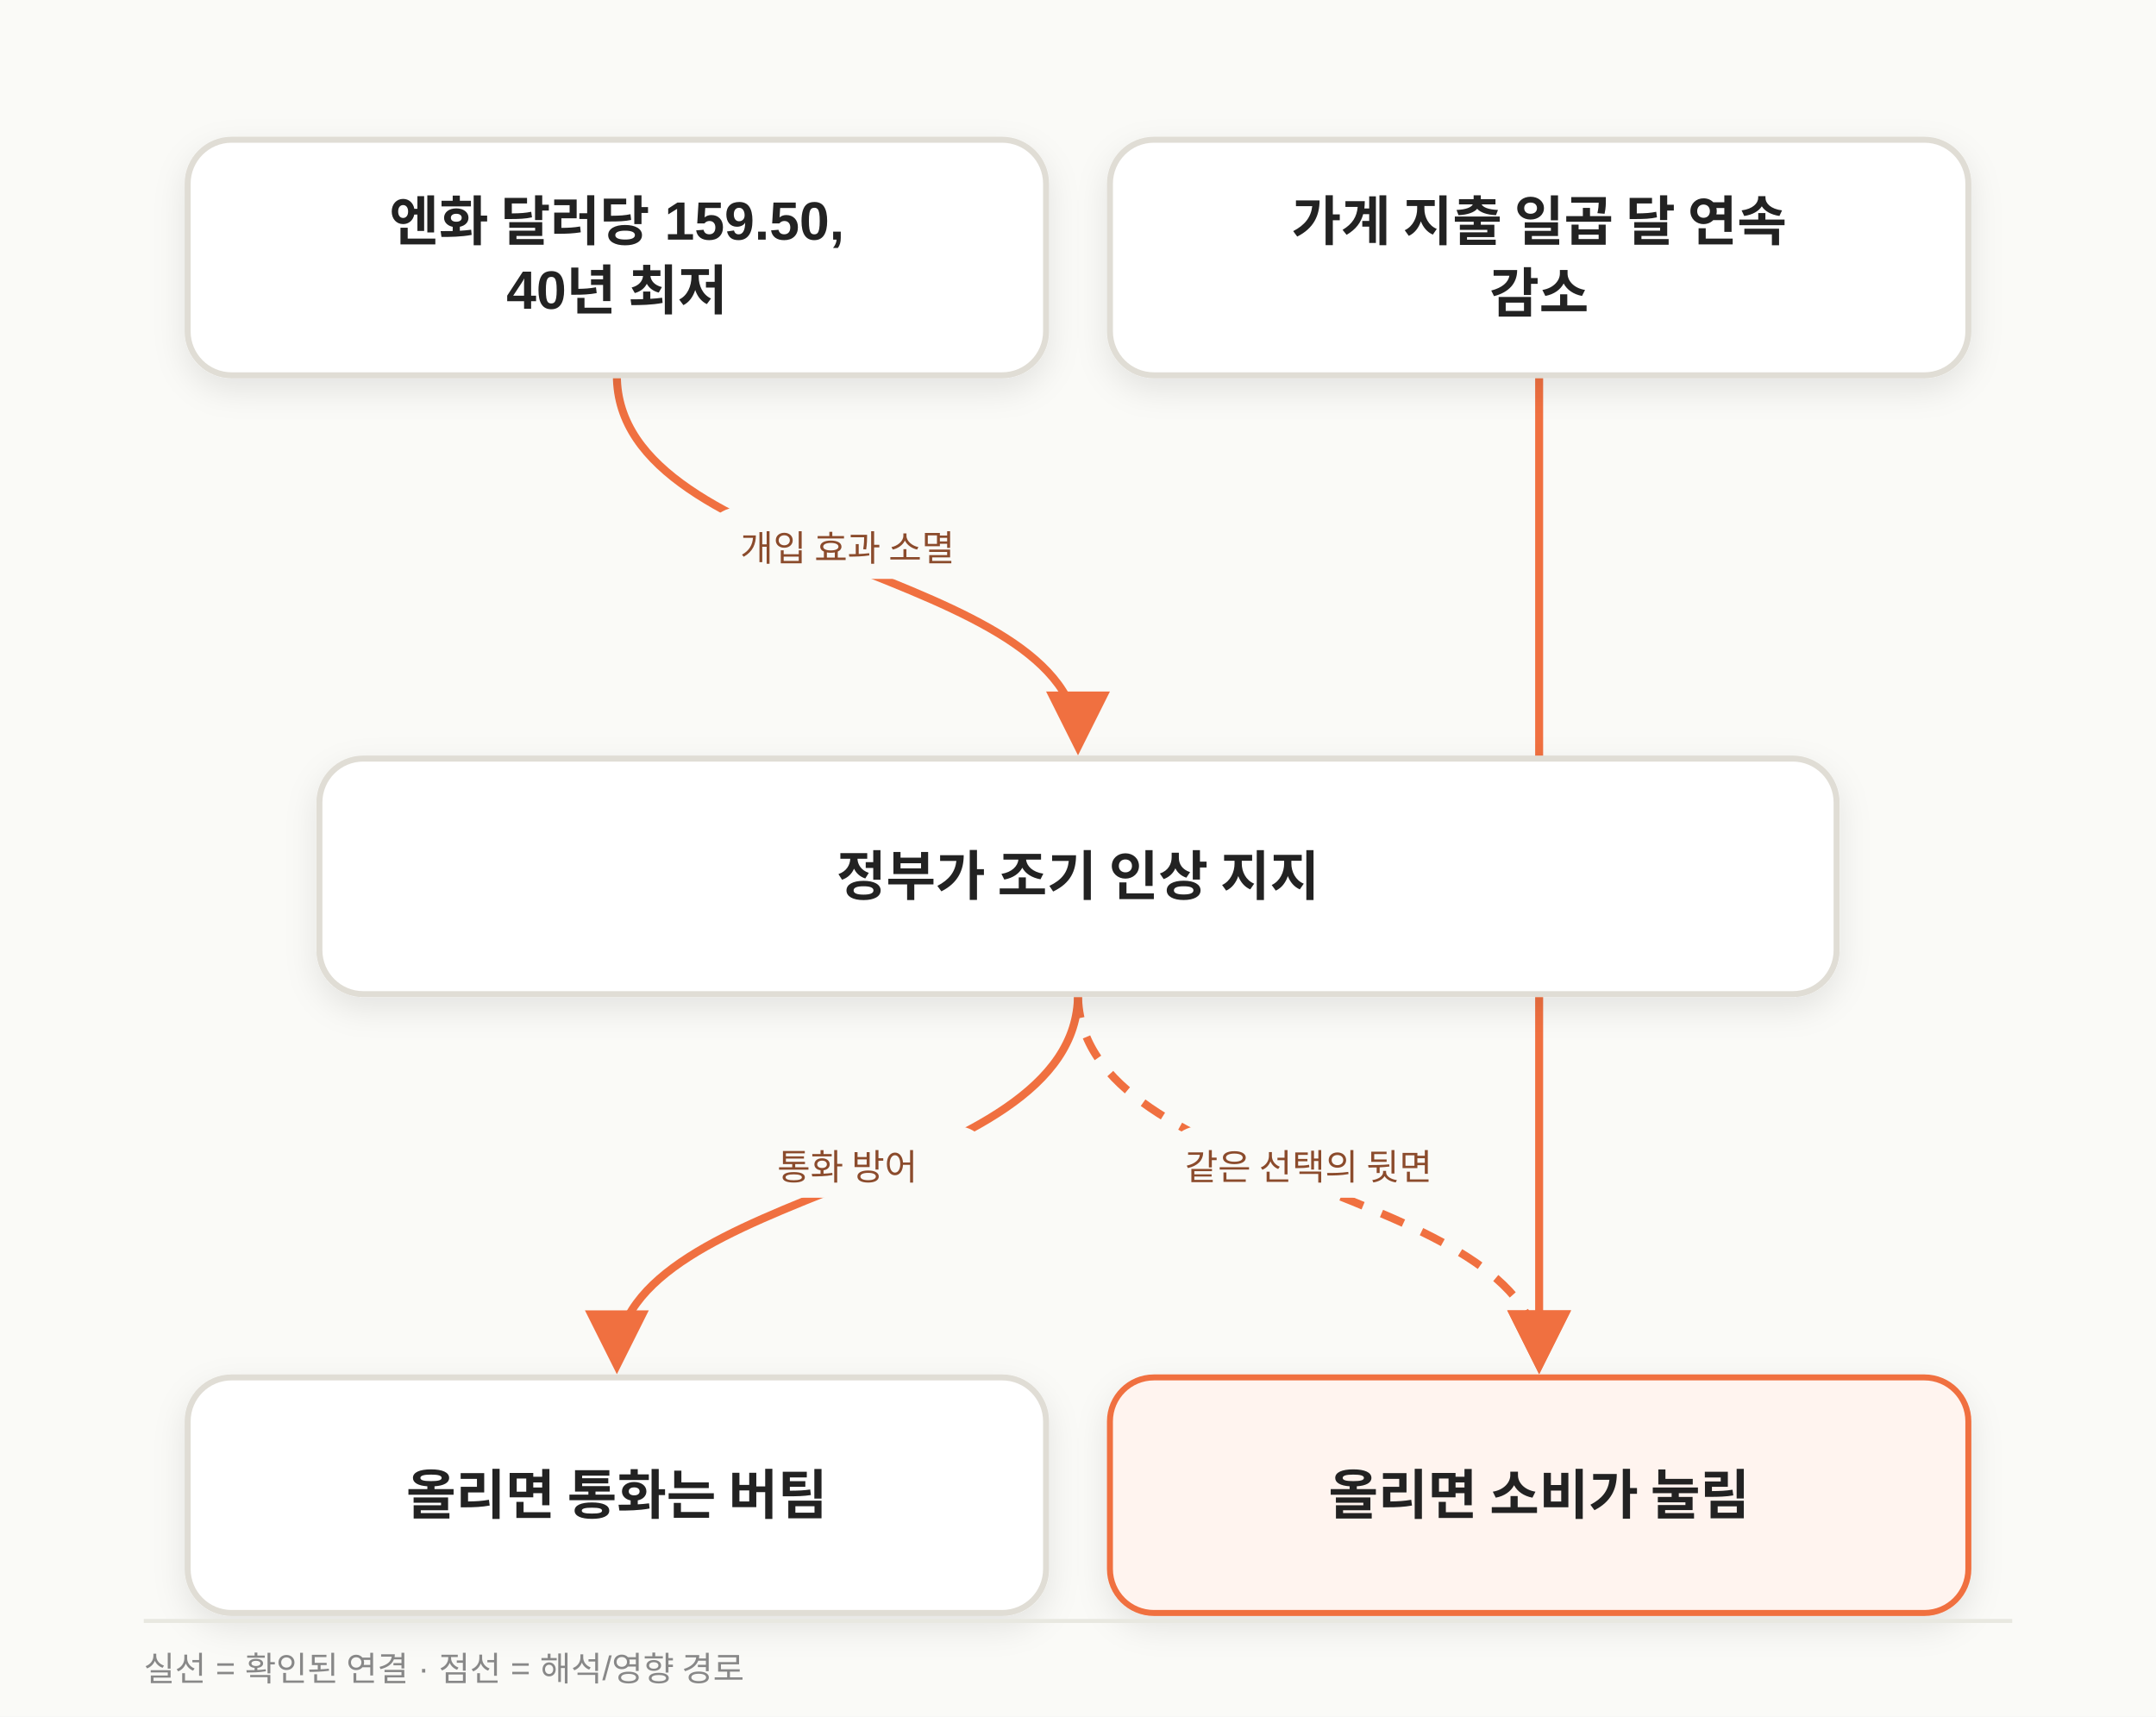
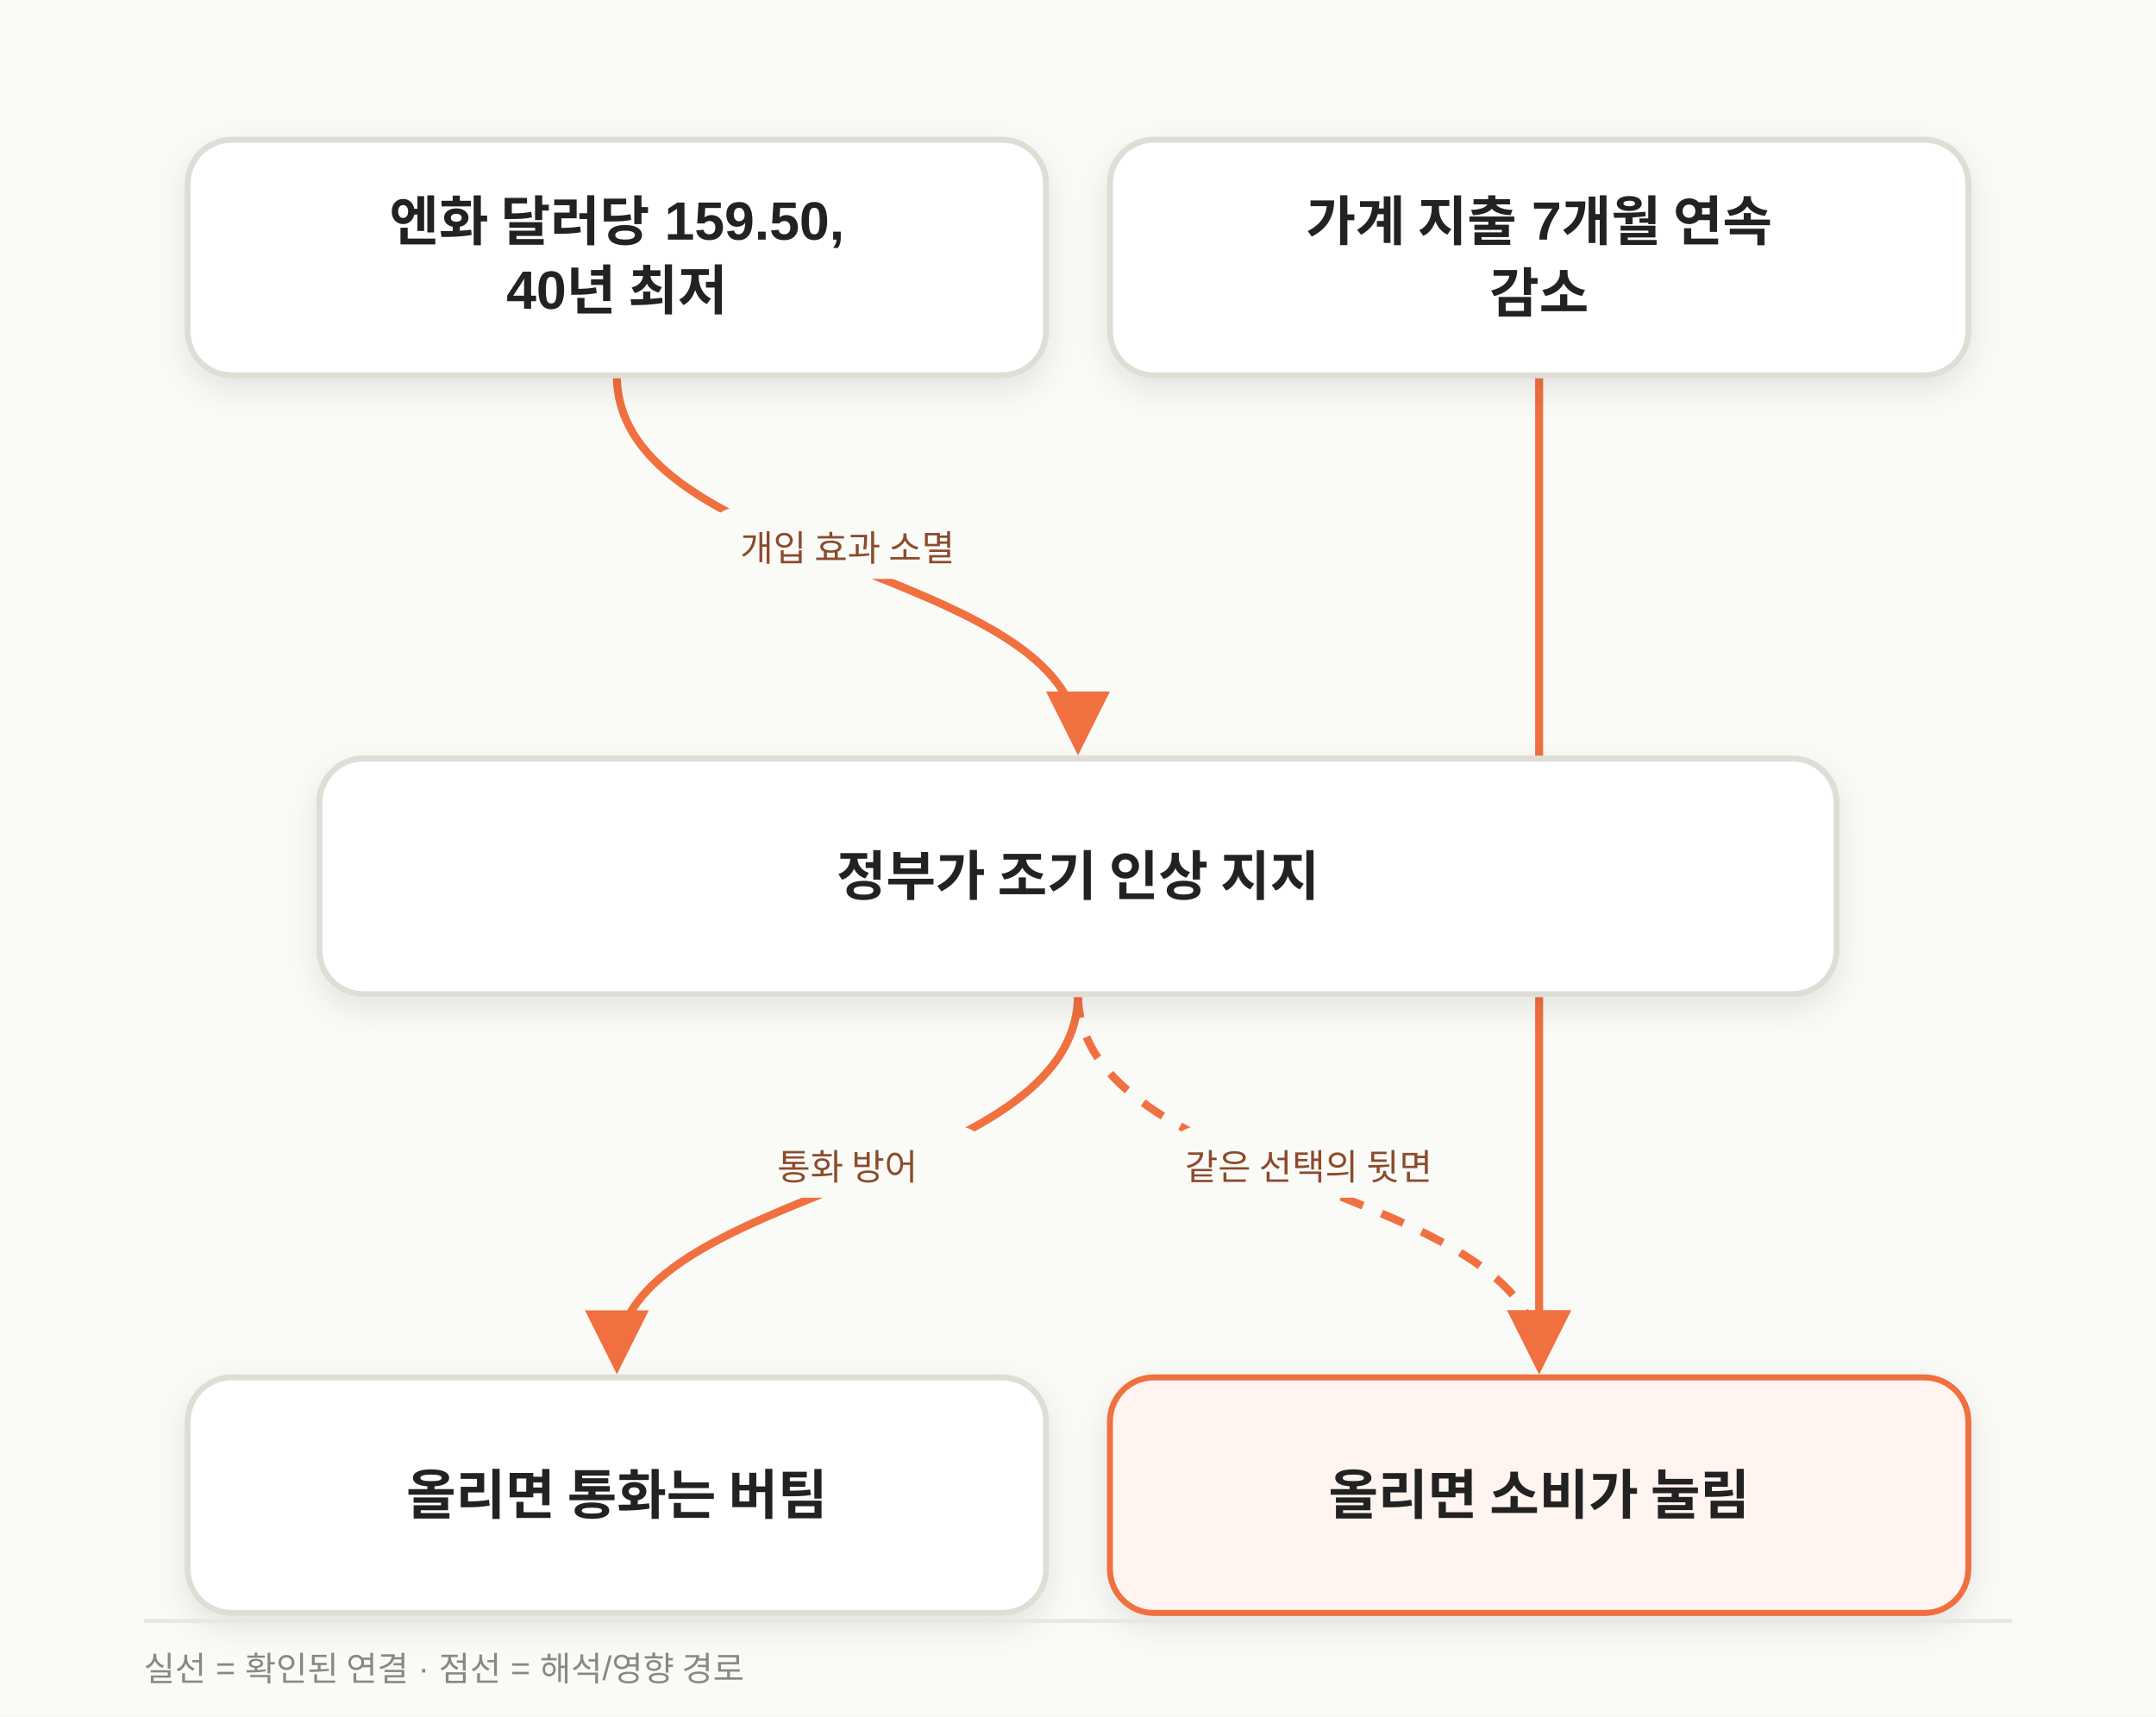
<svg xmlns="http://www.w3.org/2000/svg" width="1080" height="860" viewBox="0 0 1080 860" class="morning-diagram" data-motion-orientation="TB" data-motion-steps="5">
  <defs>
    <filter id="shadow" x="-20%" y="-20%" width="140%" height="160%">
      <feDropShadow dx="0" dy="6" stdDeviation="8" flood-color="#111111" flood-opacity=".09" />
    </filter>
    <marker id="arrow" viewBox="0 0 10 10" refX="8" refY="5" markerWidth="8" markerHeight="8" orient="auto-start-reverse">
      <path d="M 0 0 L 10 5 L 0 10 z" fill="#F07040" />
    </marker>
  </defs>
  <rect width="1080" height="860" fill="#FAFAF7" />
  <g class="motion-step motion-edge" data-motion-step="1" style="--motion-delay:1360ms">
    <path d="M 309.0 188.0 C 309.0 284.0, 540.0 284.0, 540.0 372.0" fill="none" stroke="#F07040" stroke-width="4" marker-end="url(#arrow)" />
    <rect x="352.5" y="254.0" width="144" height="36" rx="18" fill="#FAFAF7" />
    <text x="424.5" y="281.0" text-anchor="middle" font-family="Apple SD Gothic Neo,Malgun Gothic,Arial,sans-serif" font-size="18" fill="#8B4B2C">개입 효과 소멸</text>
  </g>
  <g class="motion-step motion-edge" data-motion-step="3" style="--motion-delay:2720ms">
    <path d="M 540.0 498.0 C 540.0 594.0, 309.0 594.0, 309.0 682.0" fill="none" stroke="#F07040" stroke-width="4" marker-end="url(#arrow)" />
    <rect x="352.5" y="564.0" width="144" height="36" rx="18" fill="#FAFAF7" />
    <text x="424.5" y="591.0" text-anchor="middle" font-family="Apple SD Gothic Neo,Malgun Gothic,Arial,sans-serif" font-size="18" fill="#8B4B2C">통화 방어</text>
  </g>
  <g class="motion-step motion-edge" data-motion-step="3" style="--motion-delay:4080ms">
    <path d="M 771.0 188.0 C 771.0 439.0, 771.0 439.0, 771.0 682.0" fill="none" stroke="#F07040" stroke-width="4" marker-end="url(#arrow)" />
    <rect x="699.0" y="409.0" width="144" height="36" rx="18" fill="#FAFAF7" />
    <text x="771.0" y="436.0" text-anchor="middle" font-family="Apple SD Gothic Neo,Malgun Gothic,Arial,sans-serif" font-size="18" fill="#8B4B2C">이미 약한 소비</text>
  </g>
  <g class="motion-step motion-edge" data-motion-step="3" style="--motion-delay:3400ms">
    <path d="M 540.0 498.0 C 540.0 594.0, 771.0 594.0, 771.0 682.0" fill="none" stroke="#F07040" stroke-width="4" stroke-dasharray="12 10" marker-end="url(#arrow)" />
    <rect x="583.5" y="564.0" width="144" height="36" rx="18" fill="#FAFAF7" />
    <text x="655.5" y="591.0" text-anchor="middle" font-family="Apple SD Gothic Neo,Malgun Gothic,Arial,sans-serif" font-size="18" fill="#8B4B2C">같은 선택의 뒷면</text>
  </g>
  <g class="motion-step motion-node" data-motion-step="0" style="--motion-delay:0ms;--motion-accent-delay:640ms">
    <rect class="motion-node-shape" x="94.0" y="70.0" width="430.0" height="118" rx="22" fill="#FFFFFF" stroke="#E0DDD5" stroke-width="3" filter="url(#shadow)" />
    <text x="309.0" y="111.0" text-anchor="middle" dominant-baseline="middle" font-family="Apple SD Gothic Neo,Malgun Gothic,Arial,sans-serif" font-size="27" font-weight="700" fill="#222222">엔화 달러당 159.50,</text>
    <text x="309.0" y="147.0" text-anchor="middle" dominant-baseline="middle" font-family="Apple SD Gothic Neo,Malgun Gothic,Arial,sans-serif" font-size="27" font-weight="700" fill="#222222">40년 최저</text>
  </g>
  <g class="motion-step motion-node" data-motion-step="0" style="--motion-delay:680ms;--motion-accent-delay:1320ms">
    <rect class="motion-node-shape" x="556.0" y="70.0" width="430.0" height="118" rx="22" fill="#FFFFFF" stroke="#E0DDD5" stroke-width="3" filter="url(#shadow)" />
-     <text x="771.0" y="111.0" text-anchor="middle" dominant-baseline="middle" font-family="Apple SD Gothic Neo,Malgun Gothic,Arial,sans-serif" font-size="27" font-weight="700" fill="#222222">가계 지출 일곱 달 연속</text>
+     <text x="771.0" y="111.0" text-anchor="middle" dominant-baseline="middle" font-family="Apple SD Gothic Neo,Malgun Gothic,Arial,sans-serif" font-size="27" font-weight="700" fill="#222222">가계 지출 7개월 연속</text>
    <text x="771.0" y="147.0" text-anchor="middle" dominant-baseline="middle" font-family="Apple SD Gothic Neo,Malgun Gothic,Arial,sans-serif" font-size="27" font-weight="700" fill="#222222">감소</text>
  </g>
  <g class="motion-step motion-node" data-motion-step="2" style="--motion-delay:2040ms;--motion-accent-delay:2680ms">
    <rect class="motion-node-shape" x="160.0" y="380.0" width="760.0" height="118" rx="22" fill="#FFFFFF" stroke="#E0DDD5" stroke-width="3" filter="url(#shadow)" />
    <text x="540.0" y="439.0" text-anchor="middle" dominant-baseline="middle" font-family="Apple SD Gothic Neo,Malgun Gothic,Arial,sans-serif" font-size="27" font-weight="700" fill="#222222">정부가 조기 인상 지지</text>
  </g>
  <g class="motion-step motion-node" data-motion-step="4" style="--motion-delay:4760ms;--motion-accent-delay:5400ms">
    <rect class="motion-node-shape" x="94.0" y="690.0" width="430.0" height="118" rx="22" fill="#FFFFFF" stroke="#E0DDD5" stroke-width="3" filter="url(#shadow)" />
    <text x="309.0" y="749.0" text-anchor="middle" dominant-baseline="middle" font-family="Apple SD Gothic Neo,Malgun Gothic,Arial,sans-serif" font-size="27" font-weight="700" fill="#222222">올리면 통화는 버팀</text>
  </g>
  <g class="motion-step motion-node motion-risk" data-motion-step="4" style="--motion-delay:5440ms;--motion-accent-delay:6080ms">
    <rect class="motion-node-shape" x="556.0" y="690.0" width="430.0" height="118" rx="22" fill="#FFF4EF" stroke="#F07040" stroke-width="3" filter="url(#shadow)" />
    <text x="771.0" y="749.0" text-anchor="middle" dominant-baseline="middle" font-family="Apple SD Gothic Neo,Malgun Gothic,Arial,sans-serif" font-size="27" font-weight="700" fill="#222222">올리면 소비가 눌림</text>
  </g>
  <line x1="72" y1="812" x2="1008" y2="812" stroke="#E8E8E0" stroke-width="2" />
  <text x="72" y="842" font-family="Apple SD Gothic Neo,Malgun Gothic,Arial,sans-serif" font-size="17" fill="#888888">실선 = 확인된 연결 · 점선 = 해석/영향 경로</text>
</svg>
